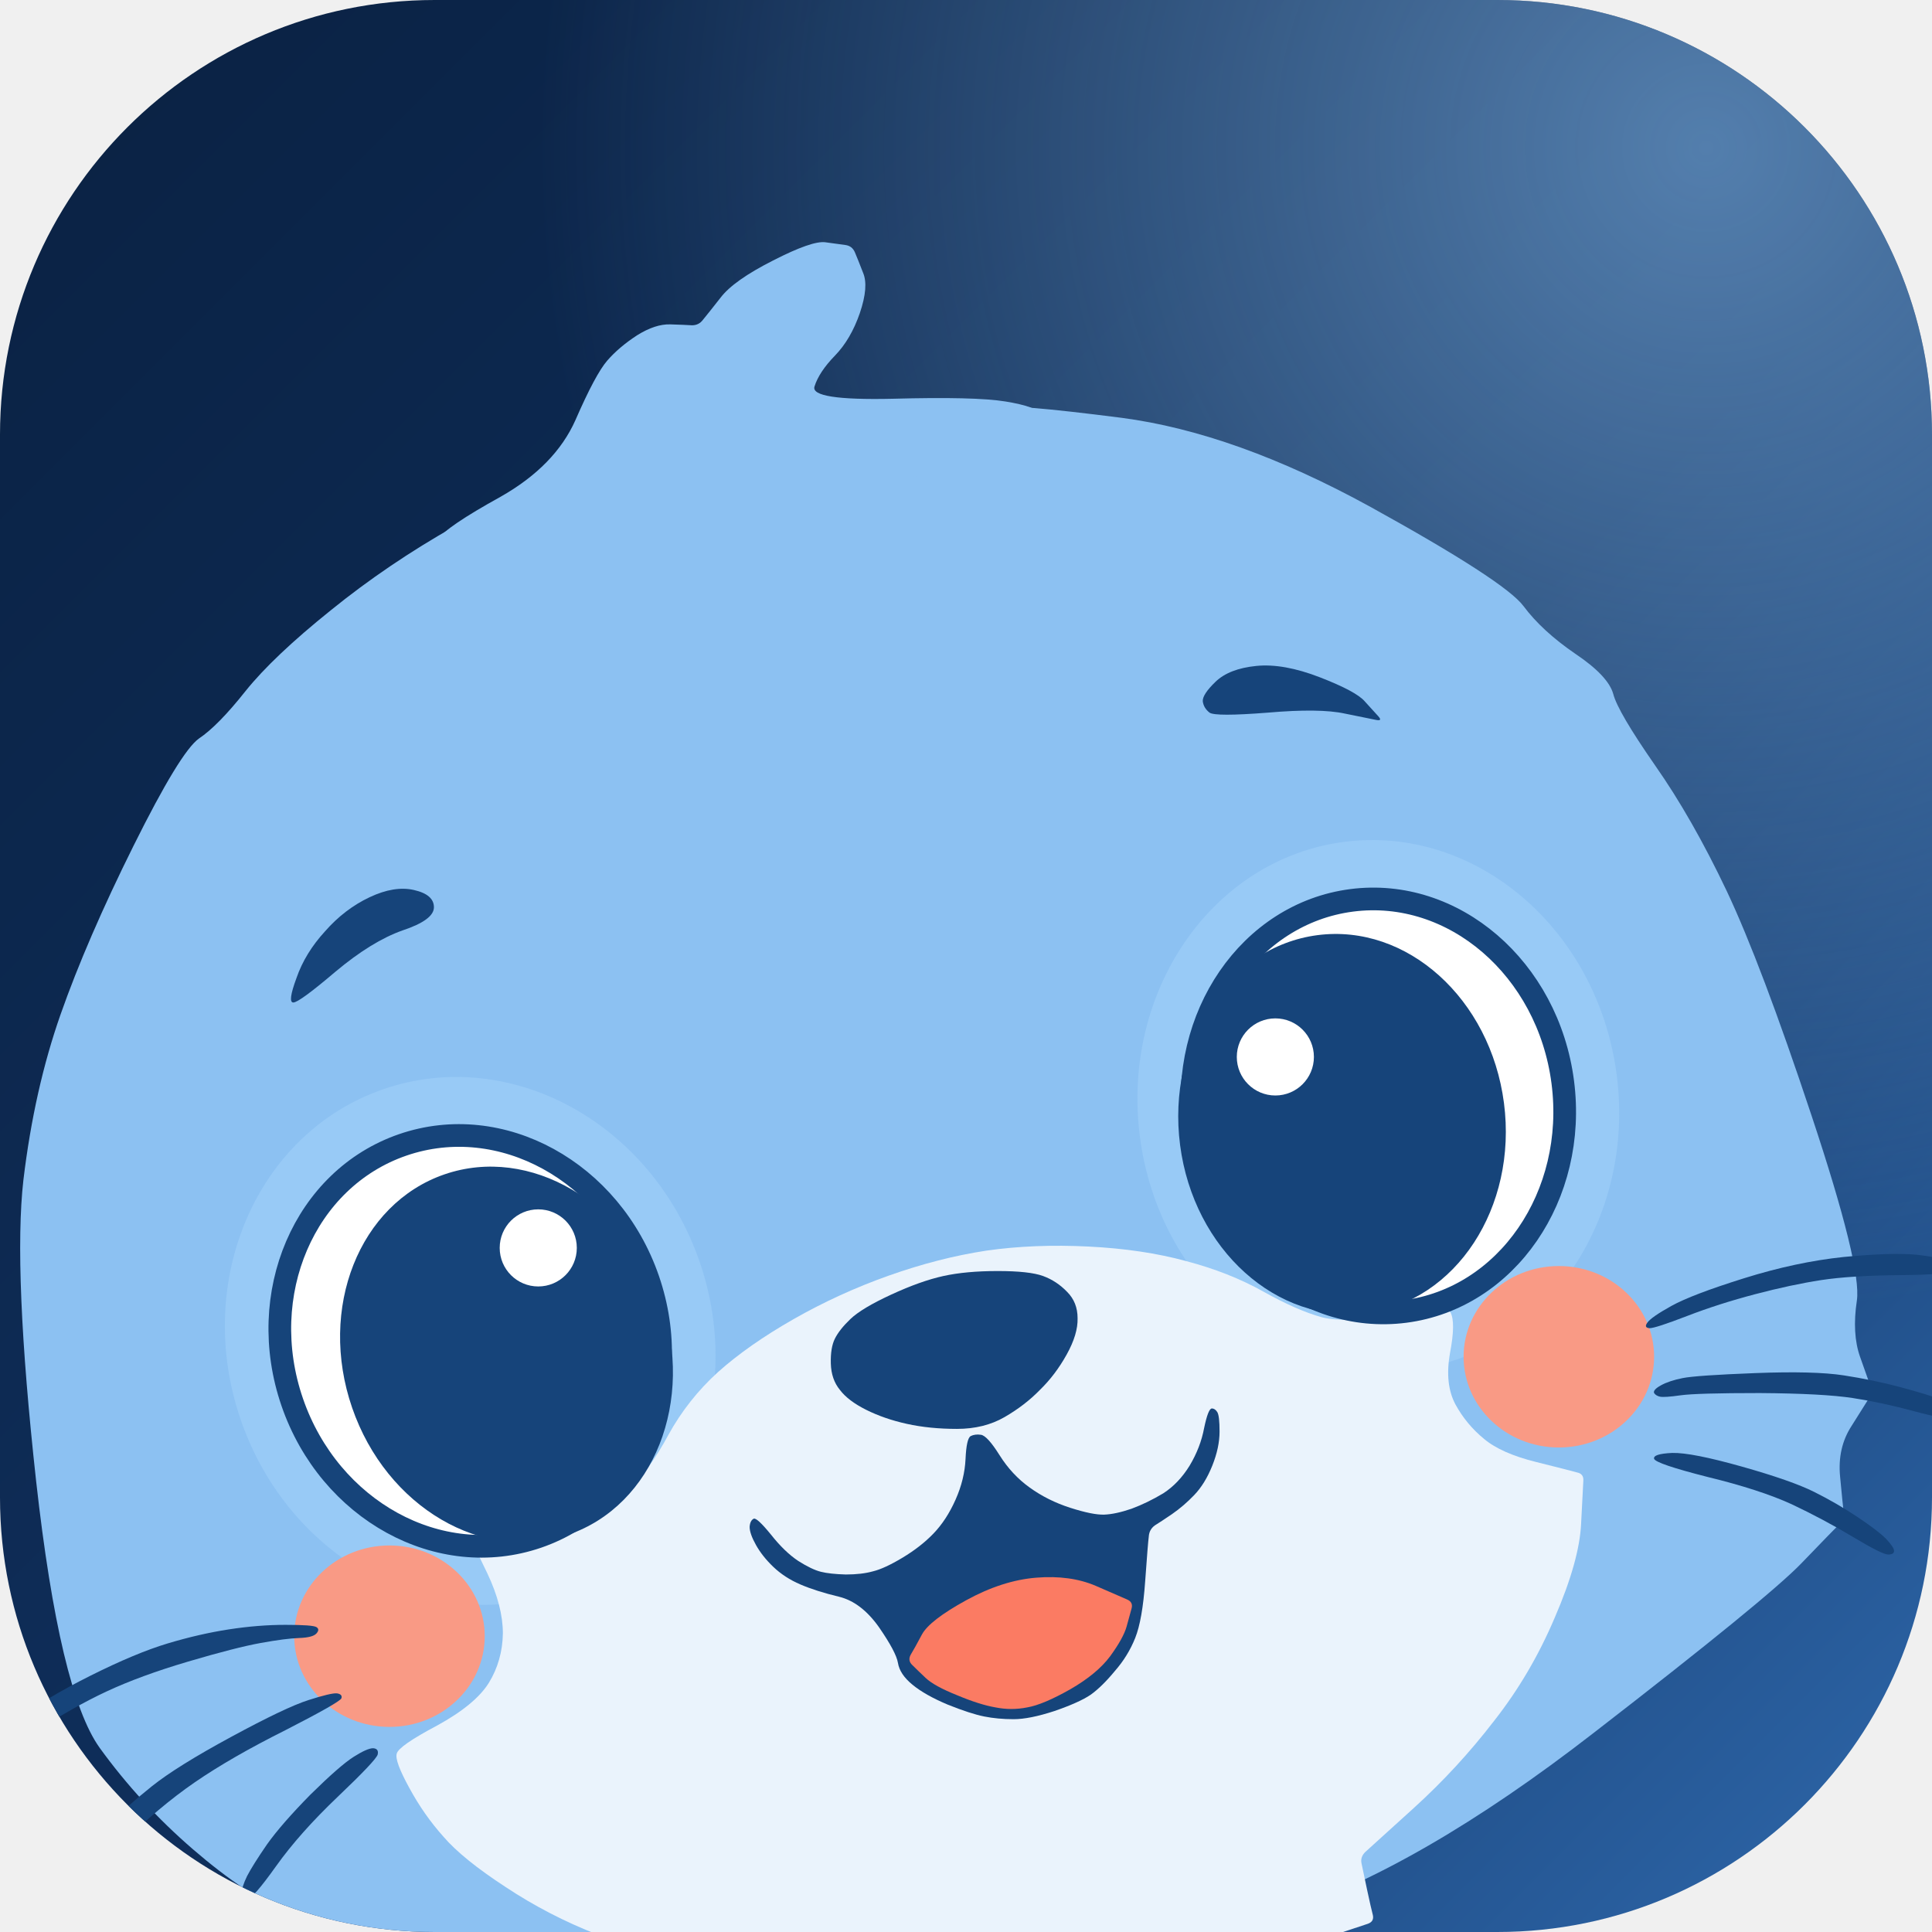
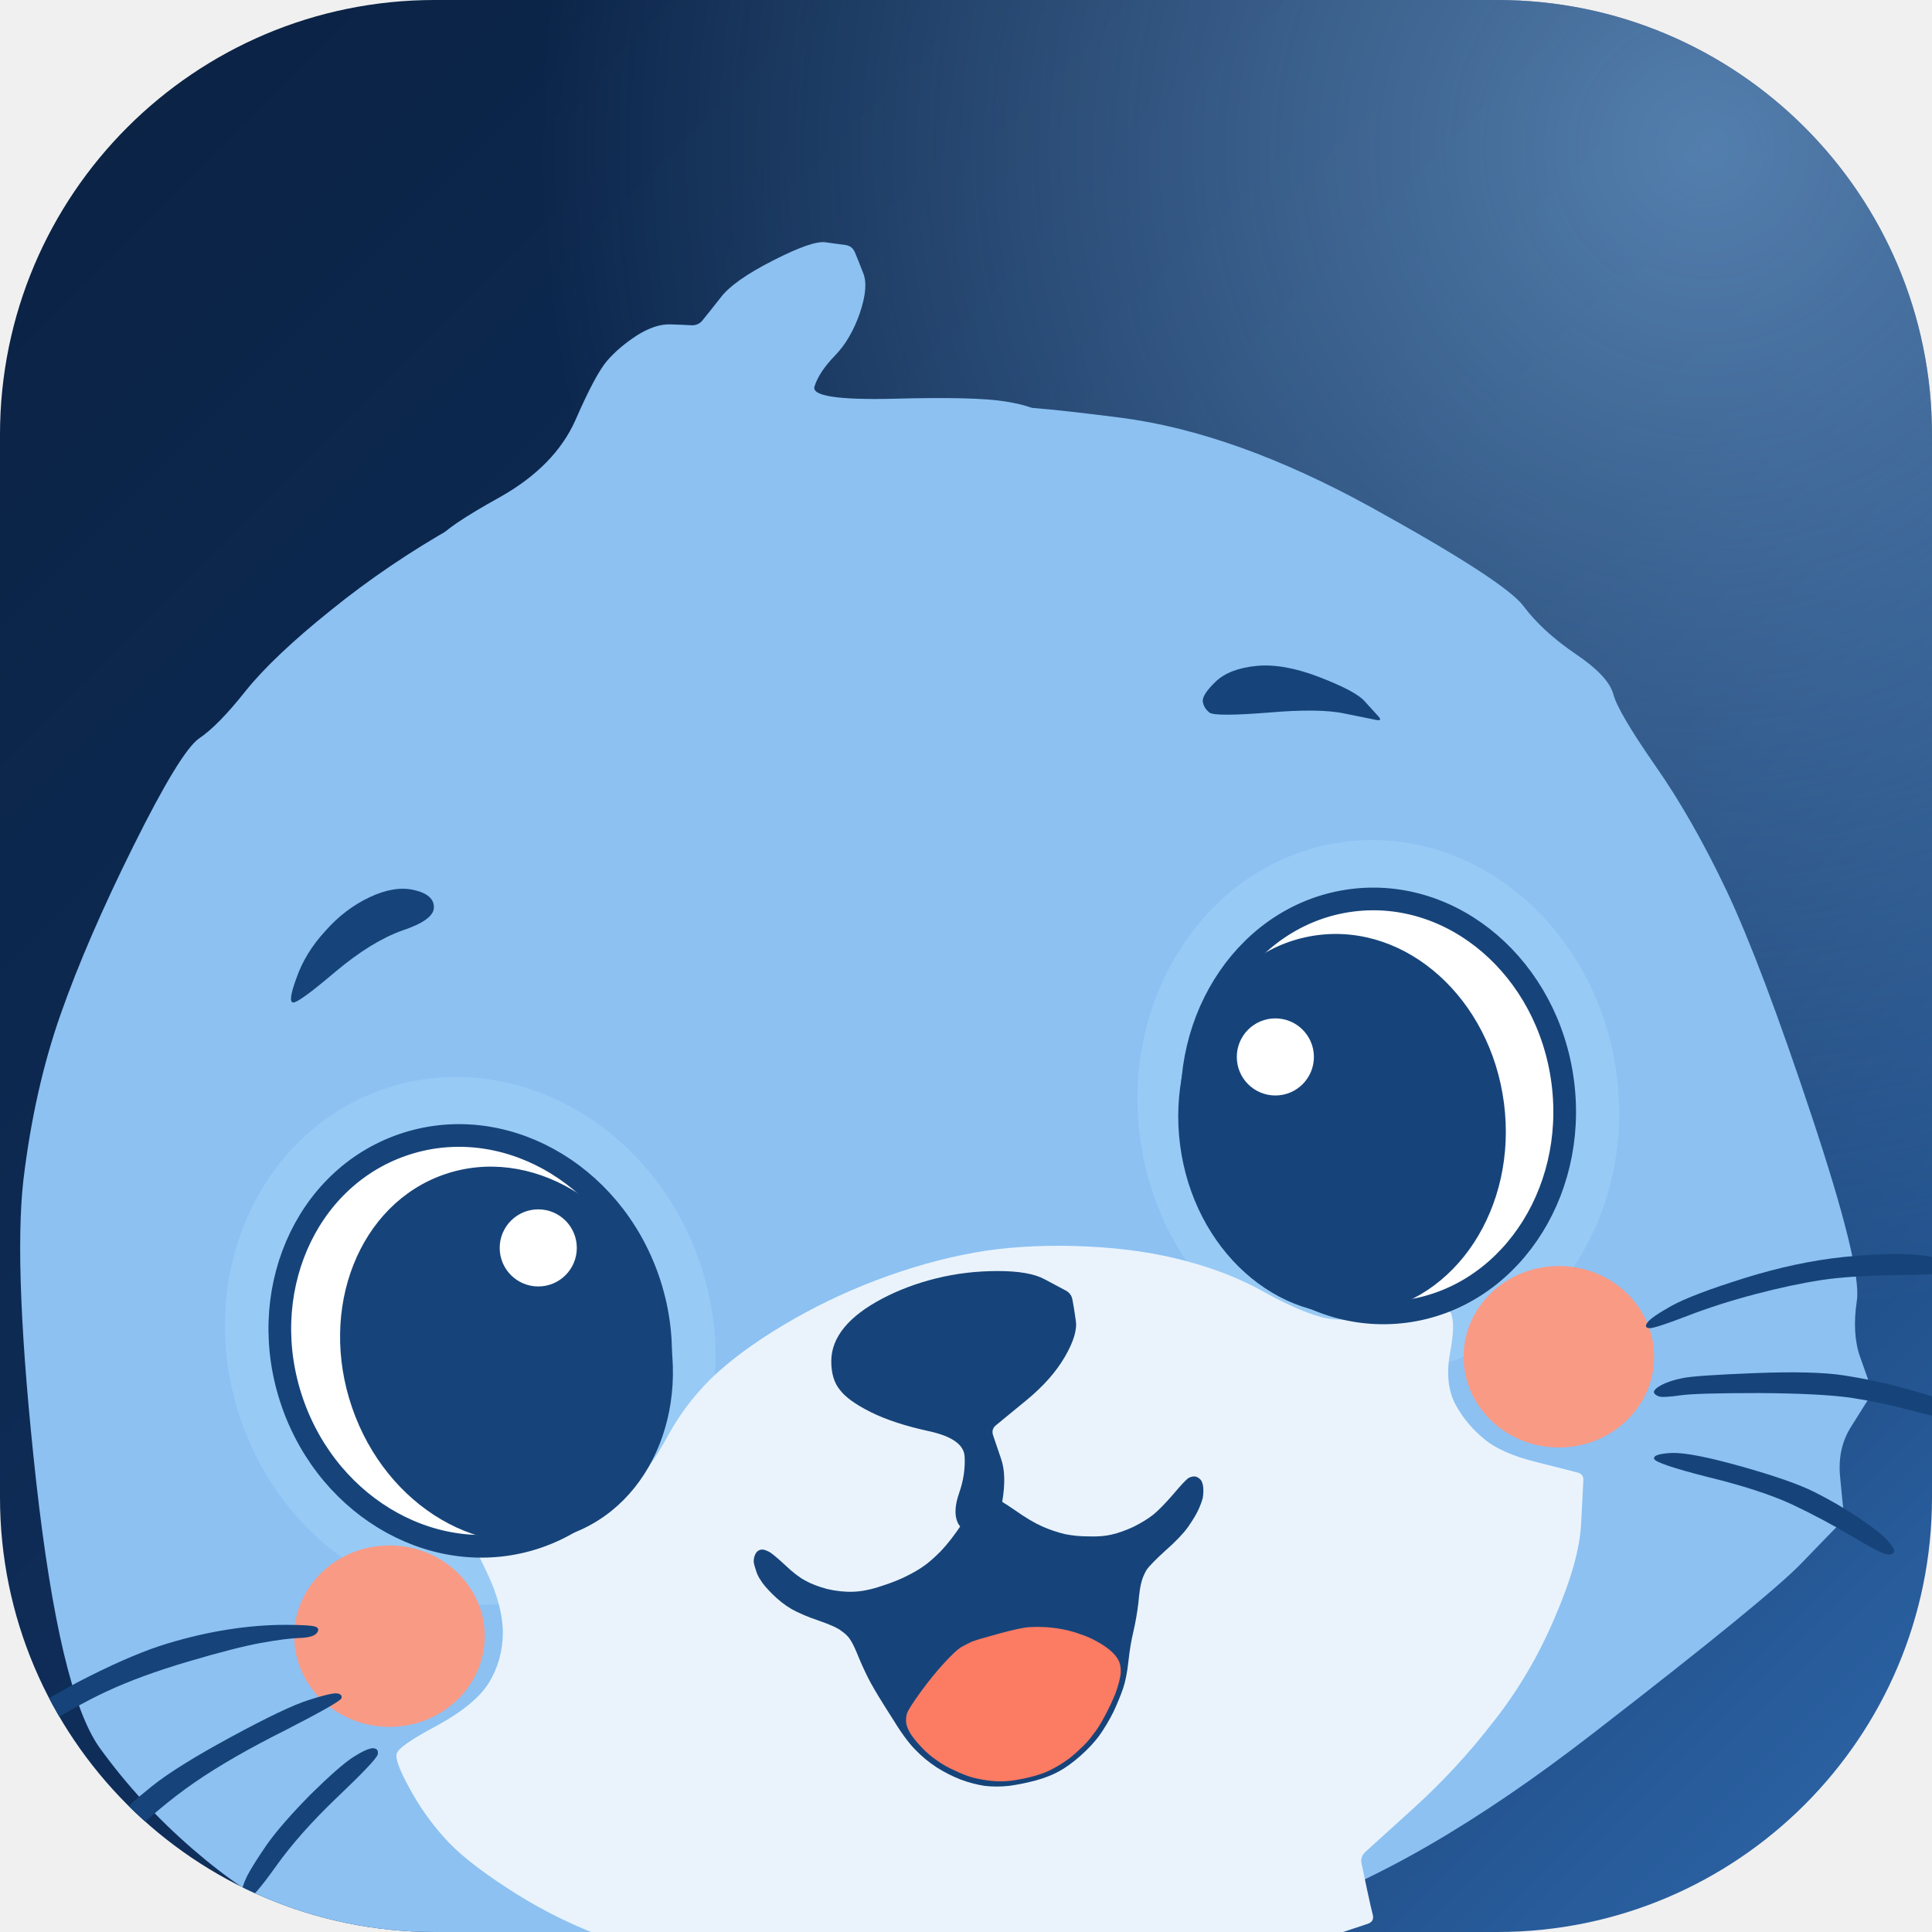
<svg xmlns="http://www.w3.org/2000/svg" viewBox="0 0 1024 1024" width="1024" height="1024">
  <defs>
    <linearGradient id="bgi" x1="0" y1="0" x2="1" y2="1">
      <stop offset="0" stop-color="#0a2142" />
      <stop offset=".55" stop-color="#0f2f5c" />
      <stop offset="1" stop-color="#2f69ad" />
    </linearGradient>
    <radialGradient id="gli" cx=".88" cy=".08" r=".6">
      <stop offset="0" stop-color="#8cc1f2" stop-opacity=".55" />
      <stop offset="1" stop-color="#8cc1f2" stop-opacity="0" />
    </radialGradient>
    <clipPath id="ci">
      <rect width="1024" height="1024" rx="230.4" />
    </clipPath>
  </defs>
  <g clip-path="url(#ci)">
    <rect width="1024" height="1024" fill="url(#bgi)" />
    <rect width="1024" height="1024" fill="url(#gli)" />
    <g transform="translate(-40.96 122.88) scale(2.40417) translate(-330 -160)">
      <path d="M578.7 215.1Q578.7 202.3 577.1 200.4Q575.5 198.5 568.7 197.4Q562 196.3 543.8 196.8Q525.6 197.2 526.6 194.1Q527.6 190.9 531.1 187.3Q534.6 183.7 536.6 177.9Q538.6 172 537.3 169Q536.1 165.9 535.5 164.5Q534.9 163.1 533.4 162.9Q531.9 162.7 529 162.3Q526.1 161.9 517.5 166.3Q508.8 170.7 505.9 174.5Q503 178.2 502 179.4Q501.1 180.6 499.6 180.6Q498.1 180.5 494.8 180.4Q491.5 180.3 487.5 182.8Q483.5 185.4 480.9 188.4Q478.3 191.4 473.9 201.5Q469.4 211.6 457.4 218.4Q445.3 225.1 443.7 227.7Q442.2 230.3 445.6 231.7Q449 233 511.9 232.8Q574.7 232.7 576.7 230.2Q578.8 227.8 578.7 215.1Z" fill="#8CC1F2" />
      <path d="M682.9 242.5Q678.8 237 649.1 220.6Q619.4 204.3 594.3 201Q569.3 197.8 567.5 198.8Q565.8 199.8 564 205.2Q562.1 210.5 558.6 212.5Q555 214.5 508.5 215.5Q462.1 216.6 447.3 224.9Q432.6 233.2 420 243.4Q407.3 253.6 401.2 261.2Q395.1 268.9 390.9 271.7Q386.8 274.6 376.5 295.3Q366.2 316 360.4 332.5Q354.6 349 352.2 369Q349.9 389 355 435.4Q360.2 481.9 369 494.2Q377.9 506.5 389.6 516.6Q401.3 526.7 410.8 530.7Q420.3 534.7 420.8 538.6Q421.3 542.5 422.4 543.1Q423.4 543.7 511.2 542.2Q599 540.6 629.5 530.7Q660 520.7 698.4 490.9Q736.8 461.2 744.2 453.5Q751.5 445.9 752.6 444.9Q753.6 443.8 753.5 442.3Q753.3 440.8 752.7 434.4Q752.1 428.1 755.2 423.3Q758.3 418.4 759.1 417.1Q759.9 415.9 759.4 414.5Q758.9 413.1 757.1 408Q755.3 402.9 756.4 395.6Q757.5 388.2 746.4 354.8Q735.3 321.4 727.7 305.3Q720.1 289.3 711.9 277.6Q703.7 265.8 702.7 261.9Q701.6 257.9 694.3 253Q687 248 682.9 242.5Z" fill="#8CC1F2" />
      <ellipse cx="450.7" cy="404.5" rx="53.5" ry="58.7" fill="#9ACBF7" opacity=".85" transform="rotate(-19 450.7 404.5)" />
      <ellipse cx="650.9" cy="352.7" rx="53" ry="58.7" fill="#9ACBF7" opacity=".85" transform="rotate(-7.4 650.9 352.7)" />
      <path d="M695.6 444.9Q696 436.8 696.1 435.3Q696.2 433.8 694.7 433.5Q693.3 433.1 685.7 431.2Q678 429.3 674.2 426.1Q670.3 422.9 667.9 418.5Q665.5 414 666.7 407.2Q668 400.4 666.8 398.2Q665.6 396.1 654.8 398.4Q644 400.7 638.5 399.3Q633 397.8 625.5 393.6Q618 389.4 608.5 386.9Q599 384.3 587 383.7Q575 383.1 564.5 384.6Q554 386.2 543 390.1Q532 394 522 399.7Q512 405.4 505.3 411.4Q498.7 417.4 494.4 425.2Q490.2 433 485.4 437.7Q480.7 442.4 472.8 445.5Q464.9 448.6 458.8 447.5Q452.7 446.5 451.2 446.2Q449.7 445.9 450.4 447.3Q451 448.6 454.5 455.8Q457.9 463 457.9 469Q457.8 475 454.8 479.9Q451.8 484.7 443.4 489.3Q434.9 493.8 434.5 495.5Q434 497.1 437.3 503.1Q440.5 509 444.8 513.8Q449 518.7 458.5 524.9Q468 531.2 478.8 535.4Q489.7 539.5 491.1 540Q492.5 540.6 492.8 542Q493.1 543.5 493.6 545.5Q494 547.5 494.3 549Q494.6 550.5 496.1 550.4Q497.6 550.4 550.3 549.3Q603 548.2 625.1 540.8Q647.1 533.5 648.6 533Q650 532.5 649.7 531.1Q649.3 529.6 648.4 525.4Q647.5 521.2 647.2 519.7Q646.9 518.3 648 517.2Q649.1 516.2 658.7 507.5Q668.4 498.7 676.4 488.3Q684.5 478 689.8 465.5Q695.2 453 695.6 444.9Z" fill="#EAF3FC" />
      <ellipse cx="432.9" cy="469.6" rx="21" ry="20" fill="#F99A85" />
      <ellipse cx="690.7" cy="408" rx="21" ry="20" fill="#F99A85" />
      <ellipse cx="450.7" cy="404.5" rx="41.5" ry="45.7" fill="#fff" stroke="#16447A" stroke-width="5" transform="rotate(-19 450.7 404.5)" />
      <ellipse cx="458.7" cy="407.5" rx="36" ry="42" fill="#16447A" transform="rotate(-19 458.7 407.5)" />
      <circle cx="465.7" cy="384" r="8.5" fill="#fff" />
      <ellipse cx="650.9" cy="352.7" rx="41" ry="45.7" fill="#fff" stroke="#16447A" stroke-width="5" transform="rotate(-7.4 650.9 352.7)" />
      <ellipse cx="642.9" cy="356.7" rx="36" ry="42" fill="#16447A" transform="rotate(-7.4 642.9 356.7)" />
      <circle cx="628.2" cy="341.9" r="8.5" fill="#fff" />
      <path d="M442.7 308.9Q442.7 306.1 438.3 305.1Q434 304.1 428.5 306.7Q423 309.3 418.7 314.2Q414.3 319 412.4 324.5Q410.4 329.9 411.7 329.9Q413 329.9 421 323.1Q429 316.4 435.8 314Q442.7 311.7 442.7 308.9Z" fill="#16447A" />
      <path d="M615 259.2Q612.1 262 612.2 263.5Q612.4 265 613.7 266Q615 266.9 626.5 266Q638 265 643.5 266.2Q648.9 267.3 650.4 267.6Q651.9 267.9 650.9 266.8Q649.9 265.7 647.9 263.5Q646 261.3 638 258.2Q630 255.1 624 255.7Q618 256.3 615 259.2Z" fill="#16447A" />
-       <path d="M615.9 424.5Q615.9 421 615.4 420.2Q614.9 419.4 614.2 419.4Q613.4 419.4 612.5 423.7Q611.7 428 609.3 432Q606.9 435.9 603.5 438.1Q600 440.2 596.5 441.5Q593 442.7 590.5 442.8Q588 442.9 583 441.3Q578 439.7 574 436.8Q570.1 434 567.4 429.7Q564.7 425.4 563.3 425.2Q562 425 561 425.5Q560.1 426.1 559.9 430.5Q559.7 435 557.7 439.5Q555.7 444 552.8 447Q550 449.9 546 452.3Q542 454.7 539.5 455.3Q537 456 533.5 456Q530 455.9 528 455.4Q526 454.9 523 453Q520 451 517 447.2Q513.9 443.4 513.2 443.7Q512.4 444.1 512.3 445.5Q512.3 447 513.7 449.5Q515.1 452 517.5 454.3Q520 456.7 523.5 458.2Q527 459.7 532 460.9Q536.9 462.1 540.8 467.6Q544.6 473.1 545 475.5Q545.4 478 548.2 480.3Q551 482.6 556 484.7Q561 486.7 564 487.3Q567 487.9 570.5 487.9Q574 487.9 579.5 486.1Q585 484.2 587.5 482.5Q590 480.7 592.8 477.3Q595.7 474 597.3 470Q598.9 466 599.5 457.5Q600.1 449.1 600.3 447.6Q600.4 446.1 601.6 445.2Q602.9 444.4 605.4 442.7Q608 440.9 610.3 438.5Q612.7 436 614.3 432Q615.9 428 615.9 424.5Z" fill="#16447A" />
-       <path d="M595.4 467.5Q596.1 465 596.5 463.5Q596.9 462.1 595.5 461.5Q594.1 460.9 588.6 458.5Q583 456.1 575.5 456.7Q568 457.3 560 461.7Q552 466.1 550.3 469.2Q548.6 472.4 547.8 473.7Q547.1 475 548.2 476Q549.3 477.1 551.1 478.8Q553 480.6 558 482.6Q563 484.7 566.5 485.3Q570 486 573.5 485.3Q577 484.7 583 481.3Q588.9 477.9 591.8 474Q594.7 470 595.4 467.5Z" fill="#FB7B63" />
-       <path d="M584.6 399.5Q584.6 396 582.3 393.7Q580 391.3 577 390.2Q574 389.1 567 389.1Q560 389.1 555 390.2Q550 391.3 543.5 394.3Q537 397.3 534.5 399.7Q532.1 402 531.1 404Q530.1 406 530.2 409.5Q530.3 413 532.2 415.3Q534 417.7 538 419.7Q542 421.7 547 422.8Q552 423.9 558 423.9Q564 423.9 568.5 421.3Q573 418.7 576.3 415.3Q579.7 412 582.2 407.5Q584.7 403 584.6 399.5Z" fill="#16447A" />
+       <path d="M611.8 435.2Q611.3 434.6 610.6 434.4Q609.9 434.3 609.1 434.7Q608.3 435.2 605.7 438.3Q603.1 441.3 601.3 442.8Q599.5 444.2 596.9 445.5Q594.3 446.7 592.1 447.2Q590 447.7 587.1 447.6Q584.3 447.6 581.8 447.1Q579.3 446.5 576.8 445.4Q574.3 444.3 570.9 441.9Q567.4 439.5 566.5 439.2Q565.5 439 564.7 439.1Q563.8 439.2 562.8 440Q561.7 440.8 559.2 444.7Q556.7 448.5 554.4 450.9Q552.1 453.2 550.6 454.2Q549.2 455.2 547 456.3Q544.9 457.4 541.5 458.5Q538 459.7 535.2 459.8Q532.4 459.9 529.4 459.2Q526.4 458.4 524.5 457.3Q522.6 456.3 520.1 453.9Q517.5 451.5 516.6 451Q515.6 450.5 515.1 450.5Q514.5 450.5 514 450.9Q513.6 451.3 513.4 451.9Q513.2 452.4 513.2 453.2Q513.3 454 513.7 455.1Q514 456.2 514.7 457.2Q515.3 458.3 517.3 460.3Q519.3 462.3 521.5 463.6Q523.8 464.9 527.6 466.2Q531.4 467.5 532.6 468.5Q533.9 469.4 534.5 470.4Q535.2 471.4 536.4 474.4Q537.7 477.5 539 479.9Q540.3 482.3 543.5 487.3Q546.6 492.4 548.8 494.6Q550.9 496.8 553.5 498.5Q556 500.1 558.8 501.2Q561.5 502.2 564.1 502.6Q566.7 502.9 569.5 502.6Q572.4 502.2 575.4 501.4Q578.3 500.6 580.5 499.4Q582.7 498.2 585.2 496Q587.7 493.8 589.4 491.5Q591.1 489.1 592.5 486.3Q593.8 483.5 594.6 481.2Q595.4 478.9 595.8 475.2Q596.2 471.5 596.9 468.6Q597.6 465.6 598 462.3Q598.3 458.9 598.7 457.6Q599 456.4 599.8 455Q600.7 453.7 604 450.7Q607.3 447.8 608.9 445.6Q610.5 443.3 611.2 441.8Q611.9 440.3 612.2 439.1Q612.4 437.9 612.3 436.8Q612.2 435.8 611.8 435.2Z" fill="#16447A" />
+       <path d="M593.8 475.3Q593.3 474.1 592.1 473Q590.9 471.9 589.1 470.9Q587.2 469.8 585.3 469.2Q583.5 468.5 581.4 468.1Q579.3 467.7 577.5 467.6Q575.7 467.5 574 467.6Q572.2 467.7 567.4 469Q562.6 470.3 561.3 470.8Q560 471.4 558.8 472.1Q557.7 472.8 555.2 475.5Q552.7 478.2 550 481.9Q547.4 485.5 547 486.6Q546.7 487.6 546.8 488.6Q546.9 489.6 547.7 491Q548.6 492.4 550.2 494.1Q551.8 495.8 553.6 497Q555.4 498.3 557.5 499.2Q559.5 500.2 561.6 500.8Q563.7 501.3 565.6 501.5Q567.6 501.7 569.6 501.5Q571.5 501.3 574 500.7Q576.5 500.1 578.2 499.3Q579.9 498.5 581.7 497.3Q583.5 496.1 585.1 494.5Q586.8 493 588 491.3Q589.3 489.7 590.6 487.2Q592 484.6 593 482.1Q593.9 479.5 594.1 477.9Q594.2 476.4 593.8 475.3Z" fill="#FB7B63" />
+       <path d="M577.3 390.9Q574 389.1 567 389.1Q560 389.1 553.5 390.7Q547 392.3 541.5 395.2Q536 398.1 533.2 401.5Q530.3 405 530.3 409Q530.3 413 532.2 415.3Q534 417.7 539 420.2Q544 422.7 551.8 424.4Q559.6 426.1 559.7 430.1Q559.9 434 558.5 438Q557.1 442 558.1 444.4Q559.1 446.9 563 446.4Q567 445.9 568 439.9Q569 434 567.7 430.4Q566.5 426.8 566 425.4Q565.5 424 566.6 423.1Q567.8 422.1 573.3 417.6Q578.9 413 581.8 408Q584.7 403 584.2 400Q583.8 397.1 583.5 395.6Q583.3 394.1 582 393.4Q580.7 392.7 577.3 390.9Z" fill="#16447A" />
      <path d="M430.3 495.7Q430.6 494.4 429.3 494.3Q428 494.3 425 496.2Q422 498.1 415.5 504.5Q409.1 511 405.9 515.5Q402.8 520 401.5 522.5Q400.3 525 400.3 526.3Q400.4 527.6 401.5 527.6Q402.7 527.6 407.9 520.3Q413.1 513 421.5 505Q429.9 497 430.3 495.7ZM422.3 483.3Q422.6 482.4 421.3 482.2Q420 482.1 415 483.7Q410 485.3 398 491.8Q386 498.3 380.5 502.7Q375 507.1 370 512Q365.1 517 361.7 521.5Q358.3 526 357.4 528.5Q356.4 530.9 357.2 531.4Q358 531.9 358.8 531.4Q359.7 530.9 362.4 527.5Q365.1 524 373.5 515.7Q382 507.3 390 501.8Q398 496.3 410 490.3Q421.9 484.2 422.3 483.3ZM416.8 469Q417.6 468.1 416.8 467.6Q416 467.1 410 467.1Q404 467.1 397.5 468.1Q391 469.1 384 471.2Q377 473.3 367 478.3Q357 483.3 350.5 488.2Q344.1 493.1 343.7 494.4Q343.4 495.7 344.7 496.1Q346 496.6 354.5 490.9Q363 485.3 370.5 481.8Q378 478.3 388.5 475.2Q399 472.1 404.5 471.1Q410 470.1 413 470Q416 469.9 416.8 469Z" fill="#16447A" />
      <path d="M715.7 429.2Q711.4 429.4 711.7 430.5Q712.1 431.6 723.5 434.5Q735 437.3 742 440.5Q749 443.8 755.5 447.7Q762 451.6 763.3 451.6Q764.6 451.6 764.6 450.8Q764.6 450 762.8 448.1Q761 446.3 756.5 443.3Q752 440.3 747 437.8Q742 435.3 731 432.2Q720 429.1 715.7 429.2ZM713.2 414.3Q711.4 415.3 711.7 416Q712.1 416.6 713 416.8Q714 417 717.5 416.5Q721 416 735 416Q749 416.1 755.5 417.1Q762 418.1 769 420Q776 421.9 777.3 421.4Q778.6 420.9 777.8 419.6Q777 418.4 774.5 417.3Q772 416.3 766 414.7Q760 413.1 753.5 412.1Q747 411.1 734 411.6Q721 412.1 718 412.7Q715 413.3 713.2 414.3ZM777.4 389Q777.9 388.1 776.5 387.1Q775 386.1 769.5 385.5Q764 385 753.5 386Q743 387.1 731.5 390.7Q720 394.3 715.5 396.8Q711 399.3 710.2 400.5Q709.4 401.6 710.7 401.7Q712 401.7 719 399Q726 396.3 734 394.2Q742 392.1 748.5 391.1Q755 390.1 766 390Q776.9 389.9 777.4 389Z" fill="#16447A" />
    </g>
  </g>
</svg>
